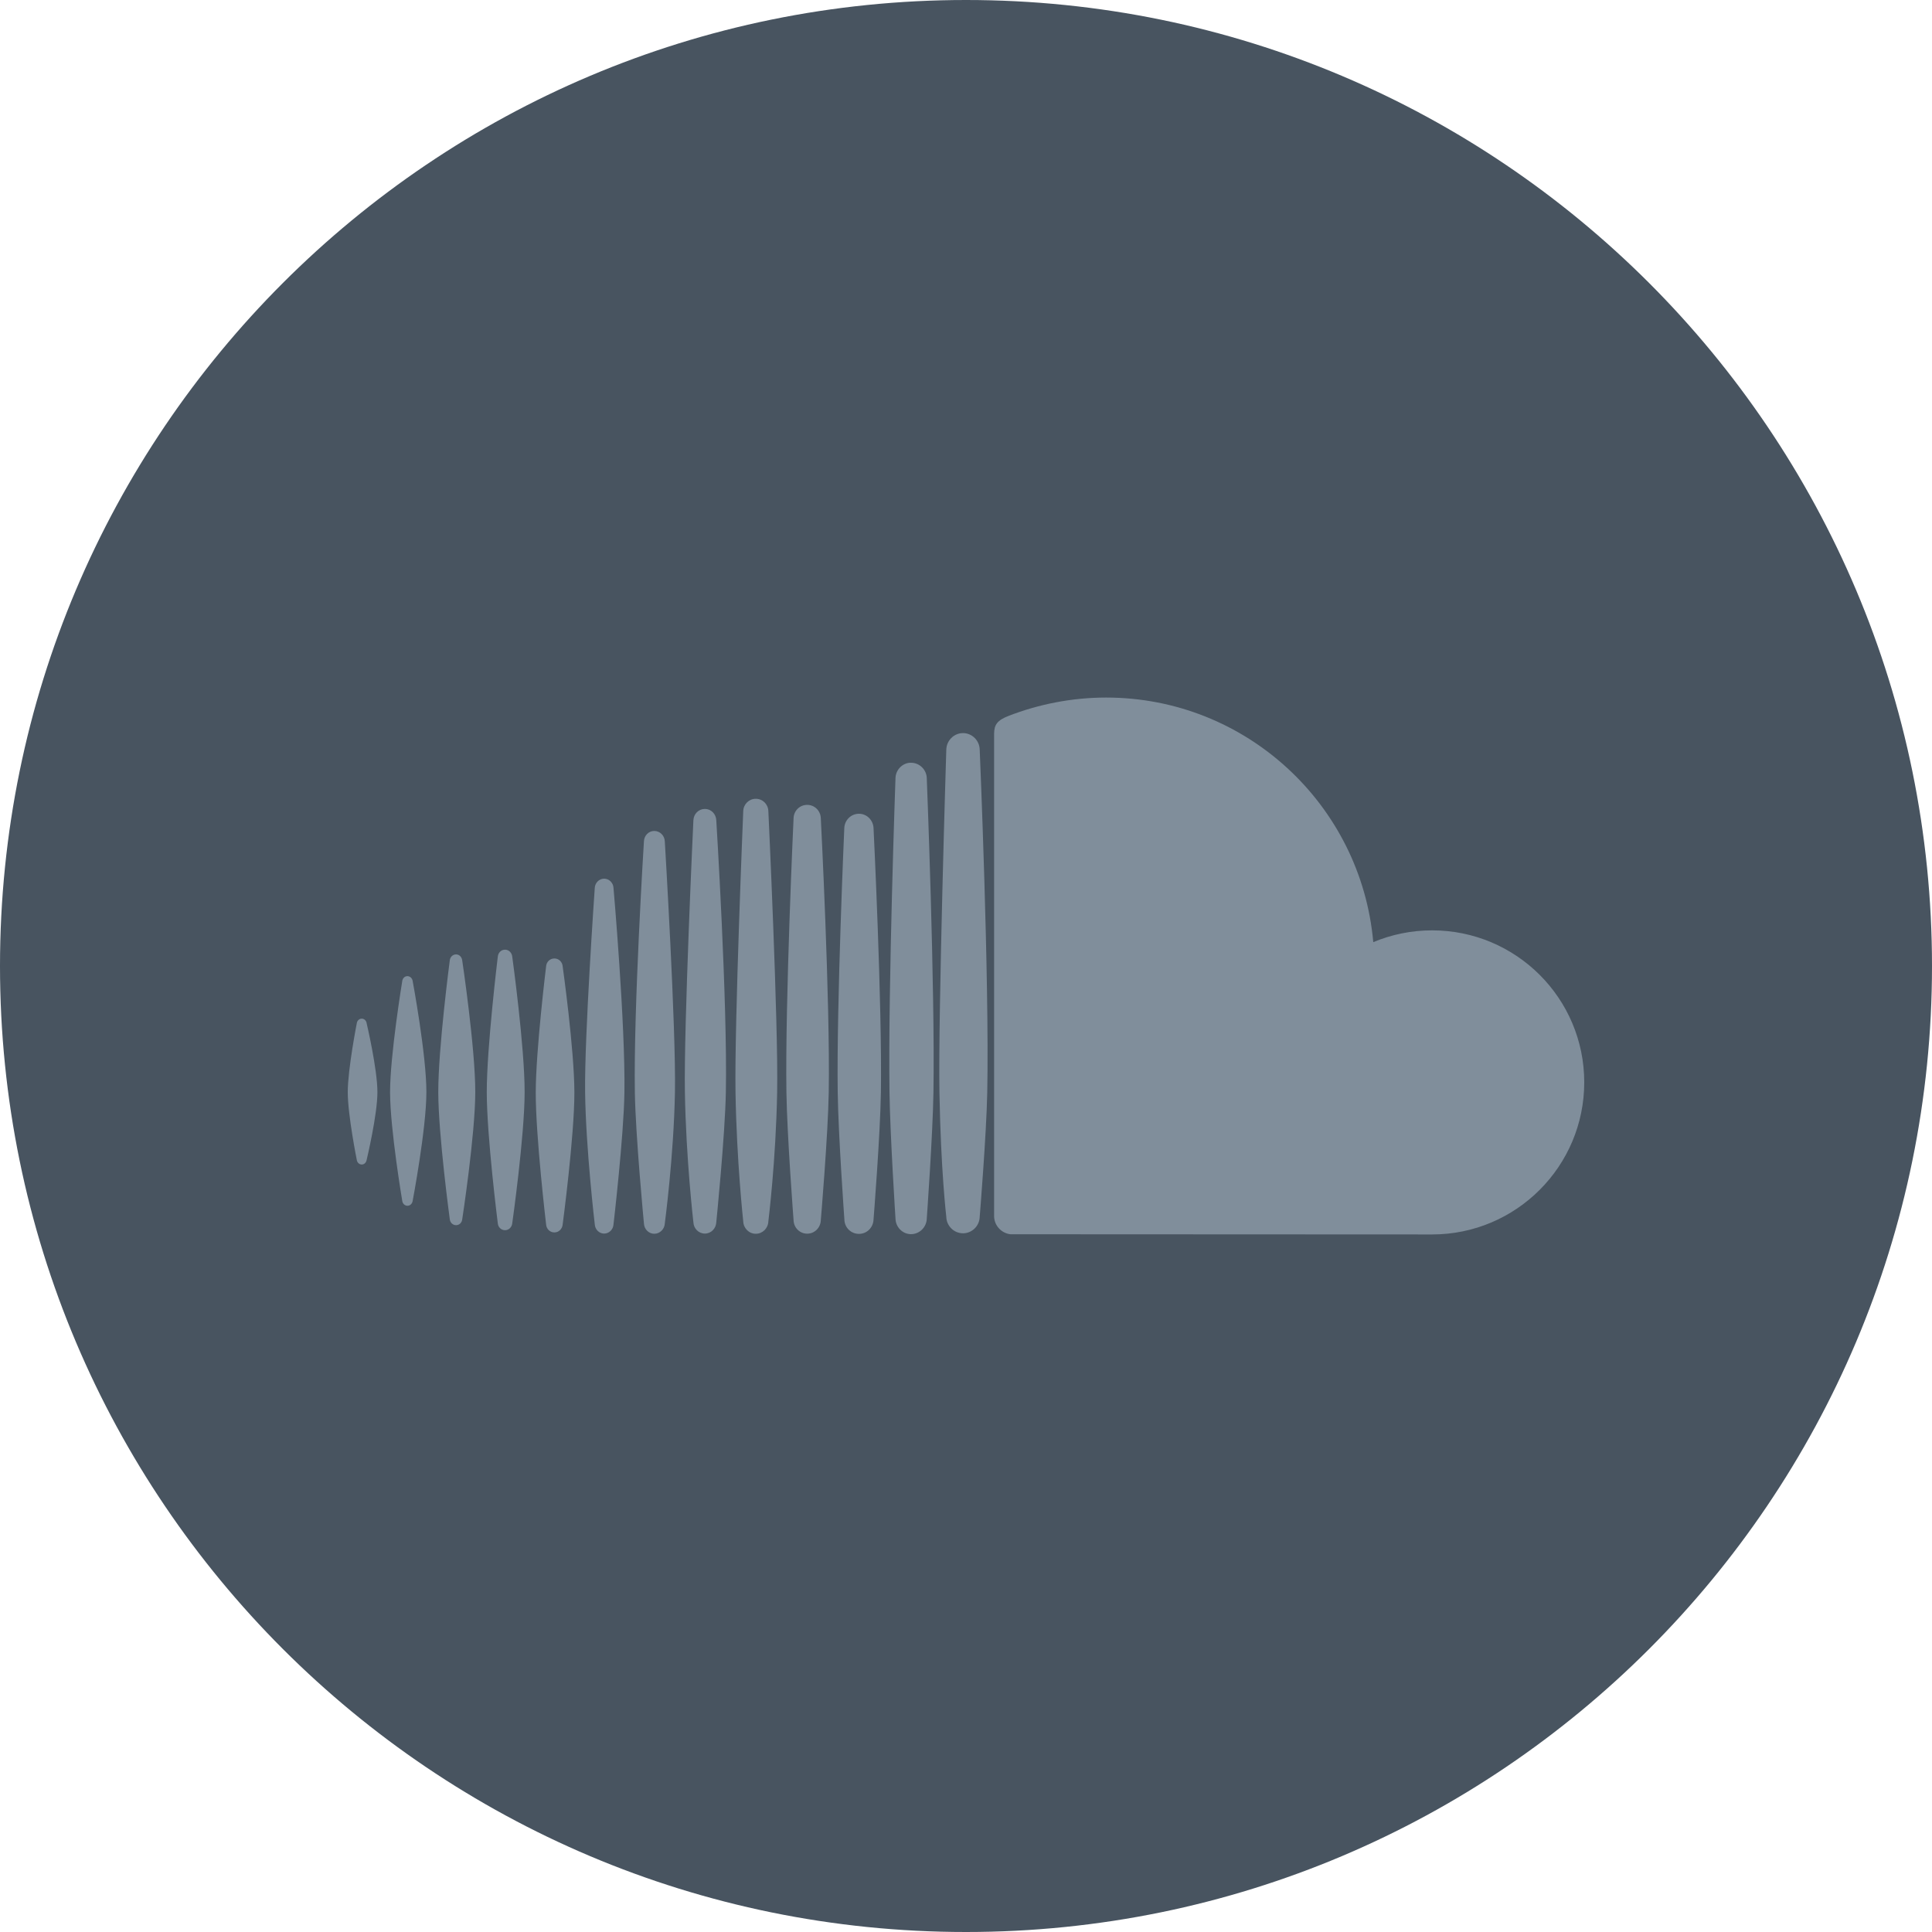
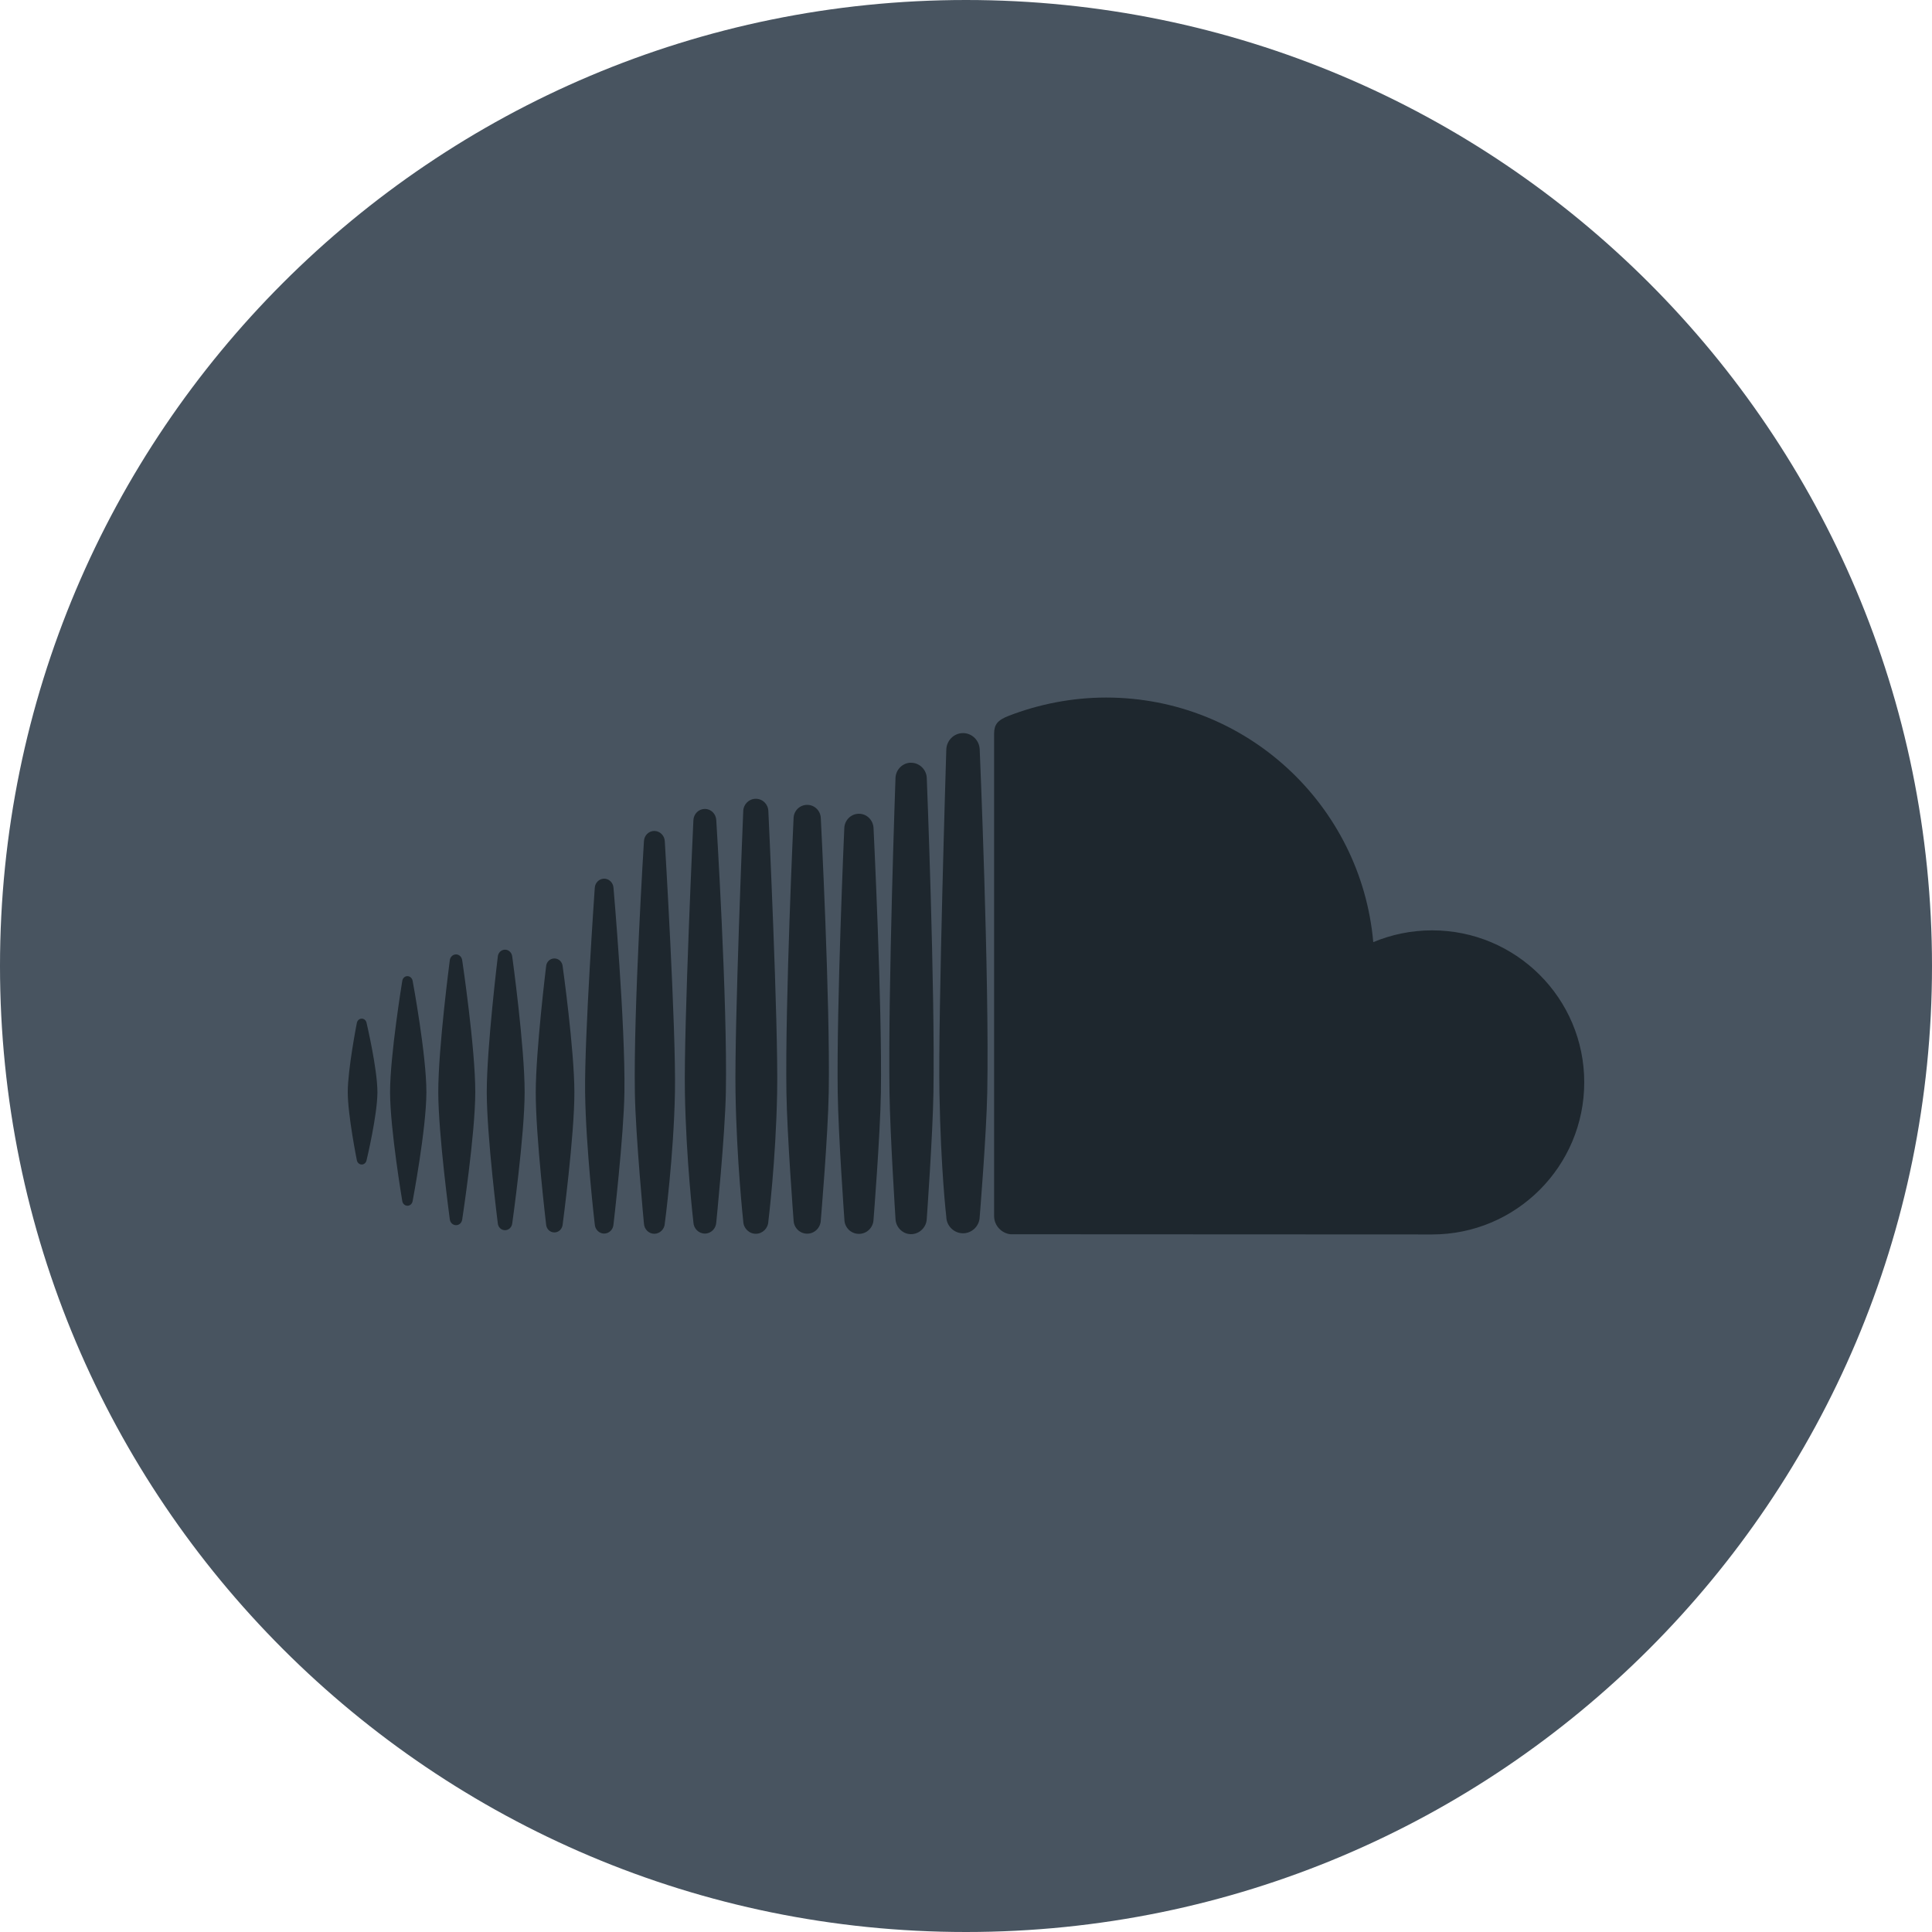
<svg xmlns="http://www.w3.org/2000/svg" height="500" id="svg2" version="1.1" width="500">
  <defs id="defs4" />
  <g id="layer1" transform="translate(0,-552.3622)">
    <rect height="500" id="rect2990-1" rx="250" ry="250" style="fill:#485460;fill-opacity:1;stroke:none" width="500" x="0" y="552.362" />
    <g id="layer1-9" transform="translate(-549.0051,80.29437)" />
    <g id="layer1-6" transform="translate(-575.7143,40)" />
-     <path d="m 286.25,732.887 c -8.886,0 -17.535,1.765 -25.175,4.725 -2.979,1.149 -3.774,2.296 -3.8,4.6 l 0,124.925 c 0.026,2.389 1.9,4.403 4.25,4.65 0.104,0.013 108.399,0.05 109.1,0.05 21.746,0 39.375,-17.636 39.375,-39.375 0,-21.739 -17.636,-39.325 -39.375,-39.325 -5.388,0 -10.545,1.096 -15.225,3.05 -3.142,-35.474 -32.864,-63.3 -69.15,-63.3 z m -37.025,9.2 c -2.356,0 -4.286,1.943 -4.325,4.325 0,0 -2.128,68.524 -1.775,88.675 0.353,20.151 1.775,32.175 1.775,32.175 0.039,2.343 1.969,4.275 4.325,4.275 2.356,0 4.286,-1.931 4.325,-4.3 0,0 1.745,-21.41 1.95,-32.15 0.564,-29.555 -1.95,-88.675 -1.95,-88.675 -0.033,-2.382 -1.962,-4.325 -4.325,-4.325 z m -13.825,7.675 c -2.018,0.207 -3.613,1.932 -3.65,4.025 0,0 -1.931,54.187 -1.55,81.275 0.153,10.899 1.55,32.65 1.55,32.65 0.039,2.207 1.818,4.05 4.025,4.05 2.192,0 4.016,-1.804 4.075,-4.025 l 0,-0.025 c 0,0 1.553,-21.732 1.725,-32.625 0.427,-27.097 -1.725,-81.3 -1.725,-81.3 -0.045,-2.233 -1.874,-4.025 -4.075,-4.025 -0.138,0 -0.24,-0.014 -0.375,0 z m -39.8,9.325 c -1.759,0 -3.192,1.389 -3.25,3.2 0,0 -2.287,55.07 -2,72.775 0.287,17.705 2,33.375 2,33.375 0.058,1.792 1.491,3.225 3.25,3.225 1.766,0 3.192,-1.427 3.25,-3.225 0,0 1.947,-15.667 2.275,-33.375 0.328,-17.708 -2.275,-72.775 -2.275,-72.775 -0.058,-1.811 -1.484,-3.2 -3.25,-3.2 z m 13.3,1.575 c -1.928,0 -3.48,1.521 -3.525,3.475 0,0 -2.202,47.283 -1.85,70.925 0.165,11.043 1.85,33.075 1.85,33.075 0.039,1.941 1.597,3.5 3.525,3.5 1.906,0 3.46,-1.534 3.525,-3.475 l 0,-0.025 c 0,0 1.867,-22.028 2.05,-33.075 0.392,-23.643 -2.05,-70.925 -2.05,-70.925 -0.052,-1.954 -1.61,-3.475 -3.525,-3.475 z m -26.475,1.05 c -1.616,0 -2.917,1.288 -2.975,2.95 0,0 -2.495,53.053 -2.2,70.4 0.295,17.347 2.2,33.6 2.2,33.6 0.052,1.636 1.359,2.95 2.975,2.95 1.588,0 2.872,-1.289 2.95,-2.925 l 0,-0.025 c 0,0 2.262,-22.371 2.475,-33.6 0.446,-23.472 -2.475,-70.4 -2.475,-70.4 -0.065,-1.662 -1.353,-2.95 -2.95,-2.95 z m 39.875,1.25 c -2.084,0 -3.755,1.684 -3.8,3.8 0,0 -2.013,45.528 -1.7,68.3 0.151,10.98 1.725,32.9 1.725,32.9 0.039,2.077 1.691,3.725 3.775,3.725 2.071,0 3.723,-1.659 3.775,-3.775 0,0 1.735,-21.884 1.9,-32.85 0.342,-22.773 -1.9,-68.3 -1.9,-68.3 -0.052,-2.103 -1.704,-3.8 -3.775,-3.8 z m -52.975,4.45 c -1.448,0 -2.61,1.169 -2.675,2.675 0,0 -2.707,43.309 -2.35,64.975 0.187,11.34 2.35,33.925 2.35,33.925 0.065,1.48 1.234,2.675 2.675,2.675 1.433,0 2.641,-1.169 2.725,-2.65 l 0,-0.025 c 0,0 2.32,-17.417 2.625,-33.925 0.305,-16.508 -2.625,-64.975 -2.625,-64.975 -0.071,-1.506 -1.277,-2.675 -2.725,-2.675 z m -12.975,12.35 c -1.292,0 -2.354,1.056 -2.425,2.4 0,0 -2.687,38.344 -2.5,52.875 0.187,14.531 2.5,34.175 2.5,34.175 0.071,1.331 1.133,2.4 2.425,2.4 1.285,0 2.354,-1.056 2.425,-2.4 0,0 2.658,-22.745 2.825,-34.175 0.258,-17.646 -2.825,-52.875 -2.825,-52.875 -0.071,-1.344 -1.14,-2.4 -2.425,-2.4 z m -25.65,18.375 c -0.993,0 -1.797,0.785 -1.875,1.85 0,0 -2.866,23.523 -2.85,35.05 0.016,11.527 2.85,33.875 2.85,33.875 0.078,1.052 0.875,1.825 1.875,1.825 0.974,0 1.784,-0.773 1.875,-1.825 0,0 3.183,-22.528 3.2,-33.875 0.018,-11.728 -3.2,-35.05 -3.2,-35.05 -0.091,-1.065 -0.901,-1.85 -1.875,-1.85 z m -12.675,1.225 c -0.844,0 -1.541,0.666 -1.625,1.575 0,0.013 -2.994,22.691 -2.975,34.1 0.018,10.994 2.975,32.825 2.975,32.825 0.084,0.915 0.781,1.575 1.625,1.575 0.831,0 1.503,-0.629 1.6,-1.525 0,0 3.355,-21.859 3.375,-32.875 0.021,-11.422 -3.375,-34.1 -3.375,-34.1 -0.104,-0.915 -0.769,-1.575 -1.6,-1.575 z m 25.45,1.05 c -1.155,0 -2.079,0.899 -2.15,2.1 0,0 -2.654,21.652 -2.675,32.525 -0.022,11.419 2.675,34.15 2.675,34.15 0.071,1.22 0.988,2.125 2.15,2.125 1.134,0 2.054,-0.899 2.15,-2.1 l 0,-0.025 c 0,0 3.05,-22.995 3.025,-34.15 -0.025,-11.155 -3.025,-32.525 -3.025,-32.525 -0.078,-1.207 -1.008,-2.1 -2.15,-2.1 z m -38.05,4.575 c -0.675,0 -1.228,0.541 -1.325,1.275 0,0.013 -3.162,19.241 -3.15,28.775 0.012,9.534 3.15,28.1 3.15,28.1 0.097,0.747 0.675,1.275 1.35,1.275 0.675,0 1.24,-0.516 1.35,-1.275 0,0 3.537,-18.657 3.55,-28.1 0.014,-9.658 -3.55,-28.775 -3.55,-28.775 -0.11,-0.759 -0.7,-1.275 -1.375,-1.275 z m -11.8,11 c -0.669,0 -1.209,0.516 -1.3,1.25 0,0 -2.332,11.875 -2.325,17.8 0.007,5.925 2.325,17.45 2.325,17.45 0.091,0.734 0.638,1.25 1.3,1.25 0.649,0 1.171,-0.529 1.275,-1.25 0,0 2.767,-11.555 2.775,-17.45 0.008,-5.998 -2.775,-17.8 -2.775,-17.8 -0.097,-0.734 -0.626,-1.25 -1.275,-1.25 z" id="rect2989-7" style="fill:#808e9b;fill-opacity:1;stroke:none" />
+     <path d="m 286.25,732.887 c -8.886,0 -17.535,1.765 -25.175,4.725 -2.979,1.149 -3.774,2.296 -3.8,4.6 l 0,124.925 c 0.026,2.389 1.9,4.403 4.25,4.65 0.104,0.013 108.399,0.05 109.1,0.05 21.746,0 39.375,-17.636 39.375,-39.375 0,-21.739 -17.636,-39.325 -39.375,-39.325 -5.388,0 -10.545,1.096 -15.225,3.05 -3.142,-35.474 -32.864,-63.3 -69.15,-63.3 z m -37.025,9.2 c -2.356,0 -4.286,1.943 -4.325,4.325 0,0 -2.128,68.524 -1.775,88.675 0.353,20.151 1.775,32.175 1.775,32.175 0.039,2.343 1.969,4.275 4.325,4.275 2.356,0 4.286,-1.931 4.325,-4.3 0,0 1.745,-21.41 1.95,-32.15 0.564,-29.555 -1.95,-88.675 -1.95,-88.675 -0.033,-2.382 -1.962,-4.325 -4.325,-4.325 z m -13.825,7.675 c -2.018,0.207 -3.613,1.932 -3.65,4.025 0,0 -1.931,54.187 -1.55,81.275 0.153,10.899 1.55,32.65 1.55,32.65 0.039,2.207 1.818,4.05 4.025,4.05 2.192,0 4.016,-1.804 4.075,-4.025 l 0,-0.025 c 0,0 1.553,-21.732 1.725,-32.625 0.427,-27.097 -1.725,-81.3 -1.725,-81.3 -0.045,-2.233 -1.874,-4.025 -4.075,-4.025 -0.138,0 -0.24,-0.014 -0.375,0 z m -39.8,9.325 c -1.759,0 -3.192,1.389 -3.25,3.2 0,0 -2.287,55.07 -2,72.775 0.287,17.705 2,33.375 2,33.375 0.058,1.792 1.491,3.225 3.25,3.225 1.766,0 3.192,-1.427 3.25,-3.225 0,0 1.947,-15.667 2.275,-33.375 0.328,-17.708 -2.275,-72.775 -2.275,-72.775 -0.058,-1.811 -1.484,-3.2 -3.25,-3.2 z m 13.3,1.575 c -1.928,0 -3.48,1.521 -3.525,3.475 0,0 -2.202,47.283 -1.85,70.925 0.165,11.043 1.85,33.075 1.85,33.075 0.039,1.941 1.597,3.5 3.525,3.5 1.906,0 3.46,-1.534 3.525,-3.475 l 0,-0.025 c 0,0 1.867,-22.028 2.05,-33.075 0.392,-23.643 -2.05,-70.925 -2.05,-70.925 -0.052,-1.954 -1.61,-3.475 -3.525,-3.475 z m -26.475,1.05 c -1.616,0 -2.917,1.288 -2.975,2.95 0,0 -2.495,53.053 -2.2,70.4 0.295,17.347 2.2,33.6 2.2,33.6 0.052,1.636 1.359,2.95 2.975,2.95 1.588,0 2.872,-1.289 2.95,-2.925 l 0,-0.025 c 0,0 2.262,-22.371 2.475,-33.6 0.446,-23.472 -2.475,-70.4 -2.475,-70.4 -0.065,-1.662 -1.353,-2.95 -2.95,-2.95 z m 39.875,1.25 c -2.084,0 -3.755,1.684 -3.8,3.8 0,0 -2.013,45.528 -1.7,68.3 0.151,10.98 1.725,32.9 1.725,32.9 0.039,2.077 1.691,3.725 3.775,3.725 2.071,0 3.723,-1.659 3.775,-3.775 0,0 1.735,-21.884 1.9,-32.85 0.342,-22.773 -1.9,-68.3 -1.9,-68.3 -0.052,-2.103 -1.704,-3.8 -3.775,-3.8 z m -52.975,4.45 c -1.448,0 -2.61,1.169 -2.675,2.675 0,0 -2.707,43.309 -2.35,64.975 0.187,11.34 2.35,33.925 2.35,33.925 0.065,1.48 1.234,2.675 2.675,2.675 1.433,0 2.641,-1.169 2.725,-2.65 l 0,-0.025 c 0,0 2.32,-17.417 2.625,-33.925 0.305,-16.508 -2.625,-64.975 -2.625,-64.975 -0.071,-1.506 -1.277,-2.675 -2.725,-2.675 z m -12.975,12.35 c -1.292,0 -2.354,1.056 -2.425,2.4 0,0 -2.687,38.344 -2.5,52.875 0.187,14.531 2.5,34.175 2.5,34.175 0.071,1.331 1.133,2.4 2.425,2.4 1.285,0 2.354,-1.056 2.425,-2.4 0,0 2.658,-22.745 2.825,-34.175 0.258,-17.646 -2.825,-52.875 -2.825,-52.875 -0.071,-1.344 -1.14,-2.4 -2.425,-2.4 z m -25.65,18.375 c -0.993,0 -1.797,0.785 -1.875,1.85 0,0 -2.866,23.523 -2.85,35.05 0.016,11.527 2.85,33.875 2.85,33.875 0.078,1.052 0.875,1.825 1.875,1.825 0.974,0 1.784,-0.773 1.875,-1.825 0,0 3.183,-22.528 3.2,-33.875 0.018,-11.728 -3.2,-35.05 -3.2,-35.05 -0.091,-1.065 -0.901,-1.85 -1.875,-1.85 z m -12.675,1.225 c -0.844,0 -1.541,0.666 -1.625,1.575 0,0.013 -2.994,22.691 -2.975,34.1 0.018,10.994 2.975,32.825 2.975,32.825 0.084,0.915 0.781,1.575 1.625,1.575 0.831,0 1.503,-0.629 1.6,-1.525 0,0 3.355,-21.859 3.375,-32.875 0.021,-11.422 -3.375,-34.1 -3.375,-34.1 -0.104,-0.915 -0.769,-1.575 -1.6,-1.575 z m 25.45,1.05 c -1.155,0 -2.079,0.899 -2.15,2.1 0,0 -2.654,21.652 -2.675,32.525 -0.022,11.419 2.675,34.15 2.675,34.15 0.071,1.22 0.988,2.125 2.15,2.125 1.134,0 2.054,-0.899 2.15,-2.1 l 0,-0.025 c 0,0 3.05,-22.995 3.025,-34.15 -0.025,-11.155 -3.025,-32.525 -3.025,-32.525 -0.078,-1.207 -1.008,-2.1 -2.15,-2.1 z m -38.05,4.575 c -0.675,0 -1.228,0.541 -1.325,1.275 0,0.013 -3.162,19.241 -3.15,28.775 0.012,9.534 3.15,28.1 3.15,28.1 0.097,0.747 0.675,1.275 1.35,1.275 0.675,0 1.24,-0.516 1.35,-1.275 0,0 3.537,-18.657 3.55,-28.1 0.014,-9.658 -3.55,-28.775 -3.55,-28.775 -0.11,-0.759 -0.7,-1.275 -1.375,-1.275 z m -11.8,11 c -0.669,0 -1.209,0.516 -1.3,1.25 0,0 -2.332,11.875 -2.325,17.8 0.007,5.925 2.325,17.45 2.325,17.45 0.091,0.734 0.638,1.25 1.3,1.25 0.649,0 1.171,-0.529 1.275,-1.25 0,0 2.767,-11.555 2.775,-17.45 0.008,-5.998 -2.775,-17.8 -2.775,-17.8 -0.097,-0.734 -0.626,-1.25 -1.275,-1.25 z" id="rect2989-7" style="fill:#1e272e;fill-opacity:1;stroke:none" />
  </g>
</svg>
